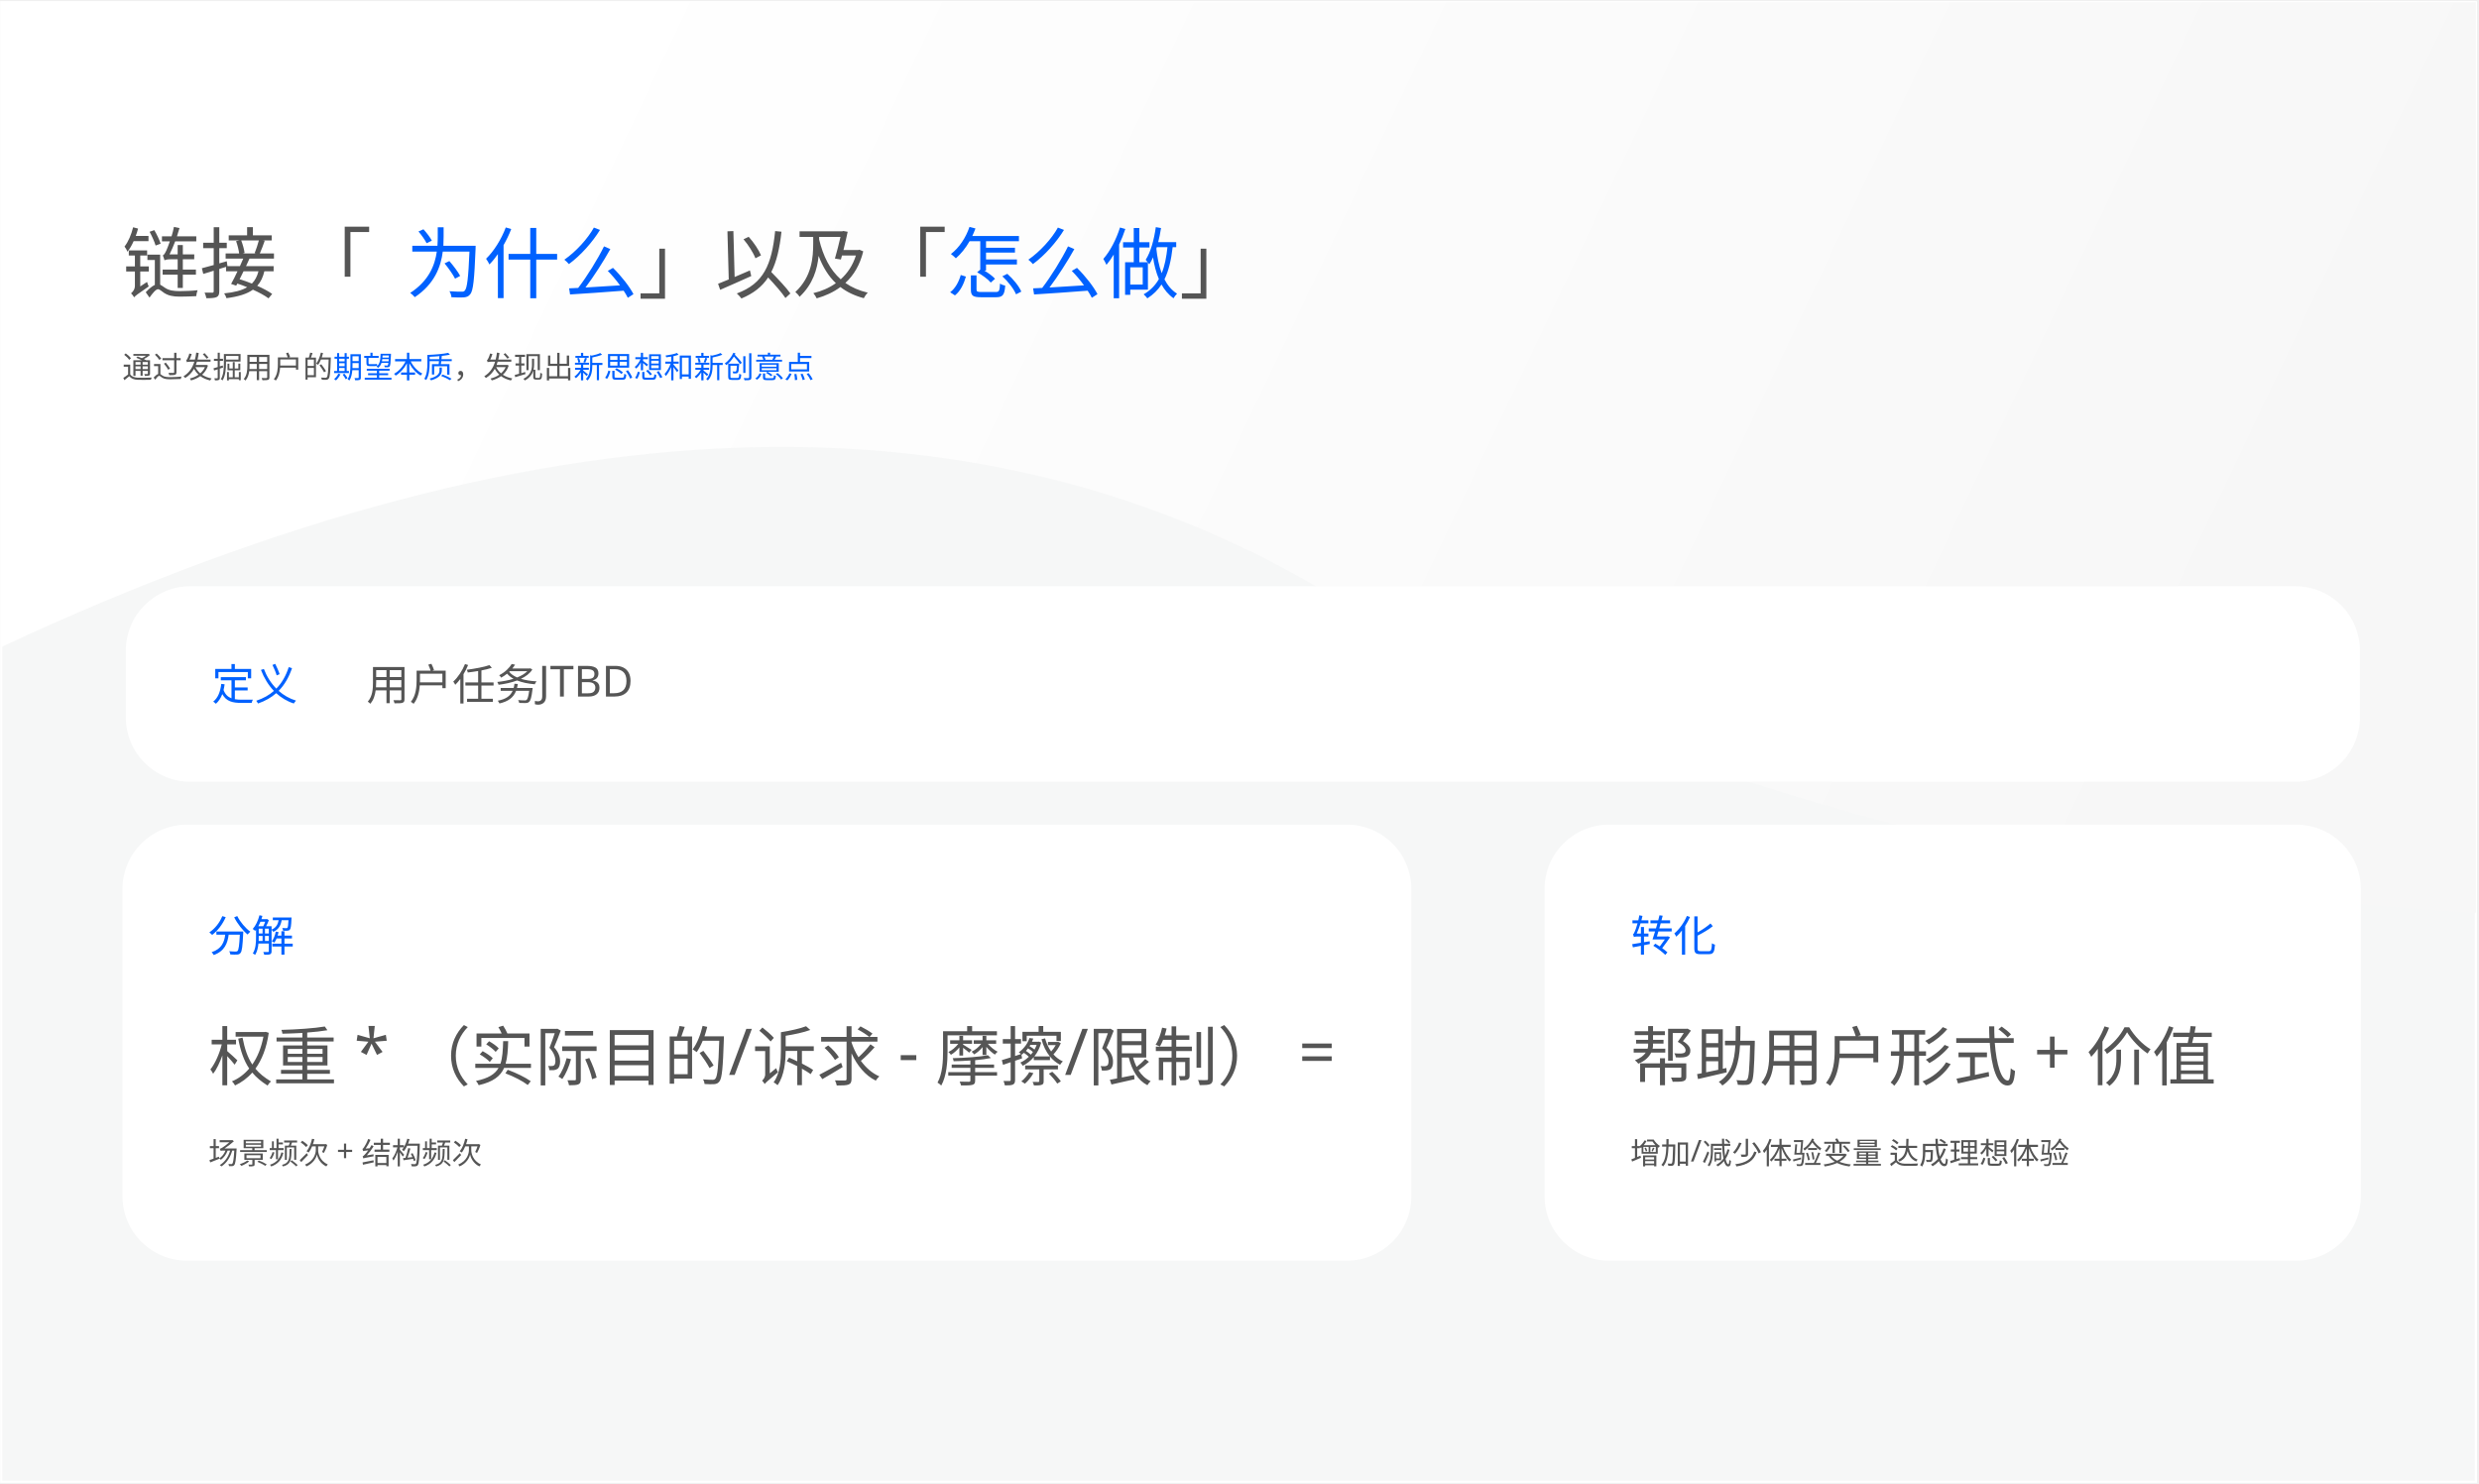
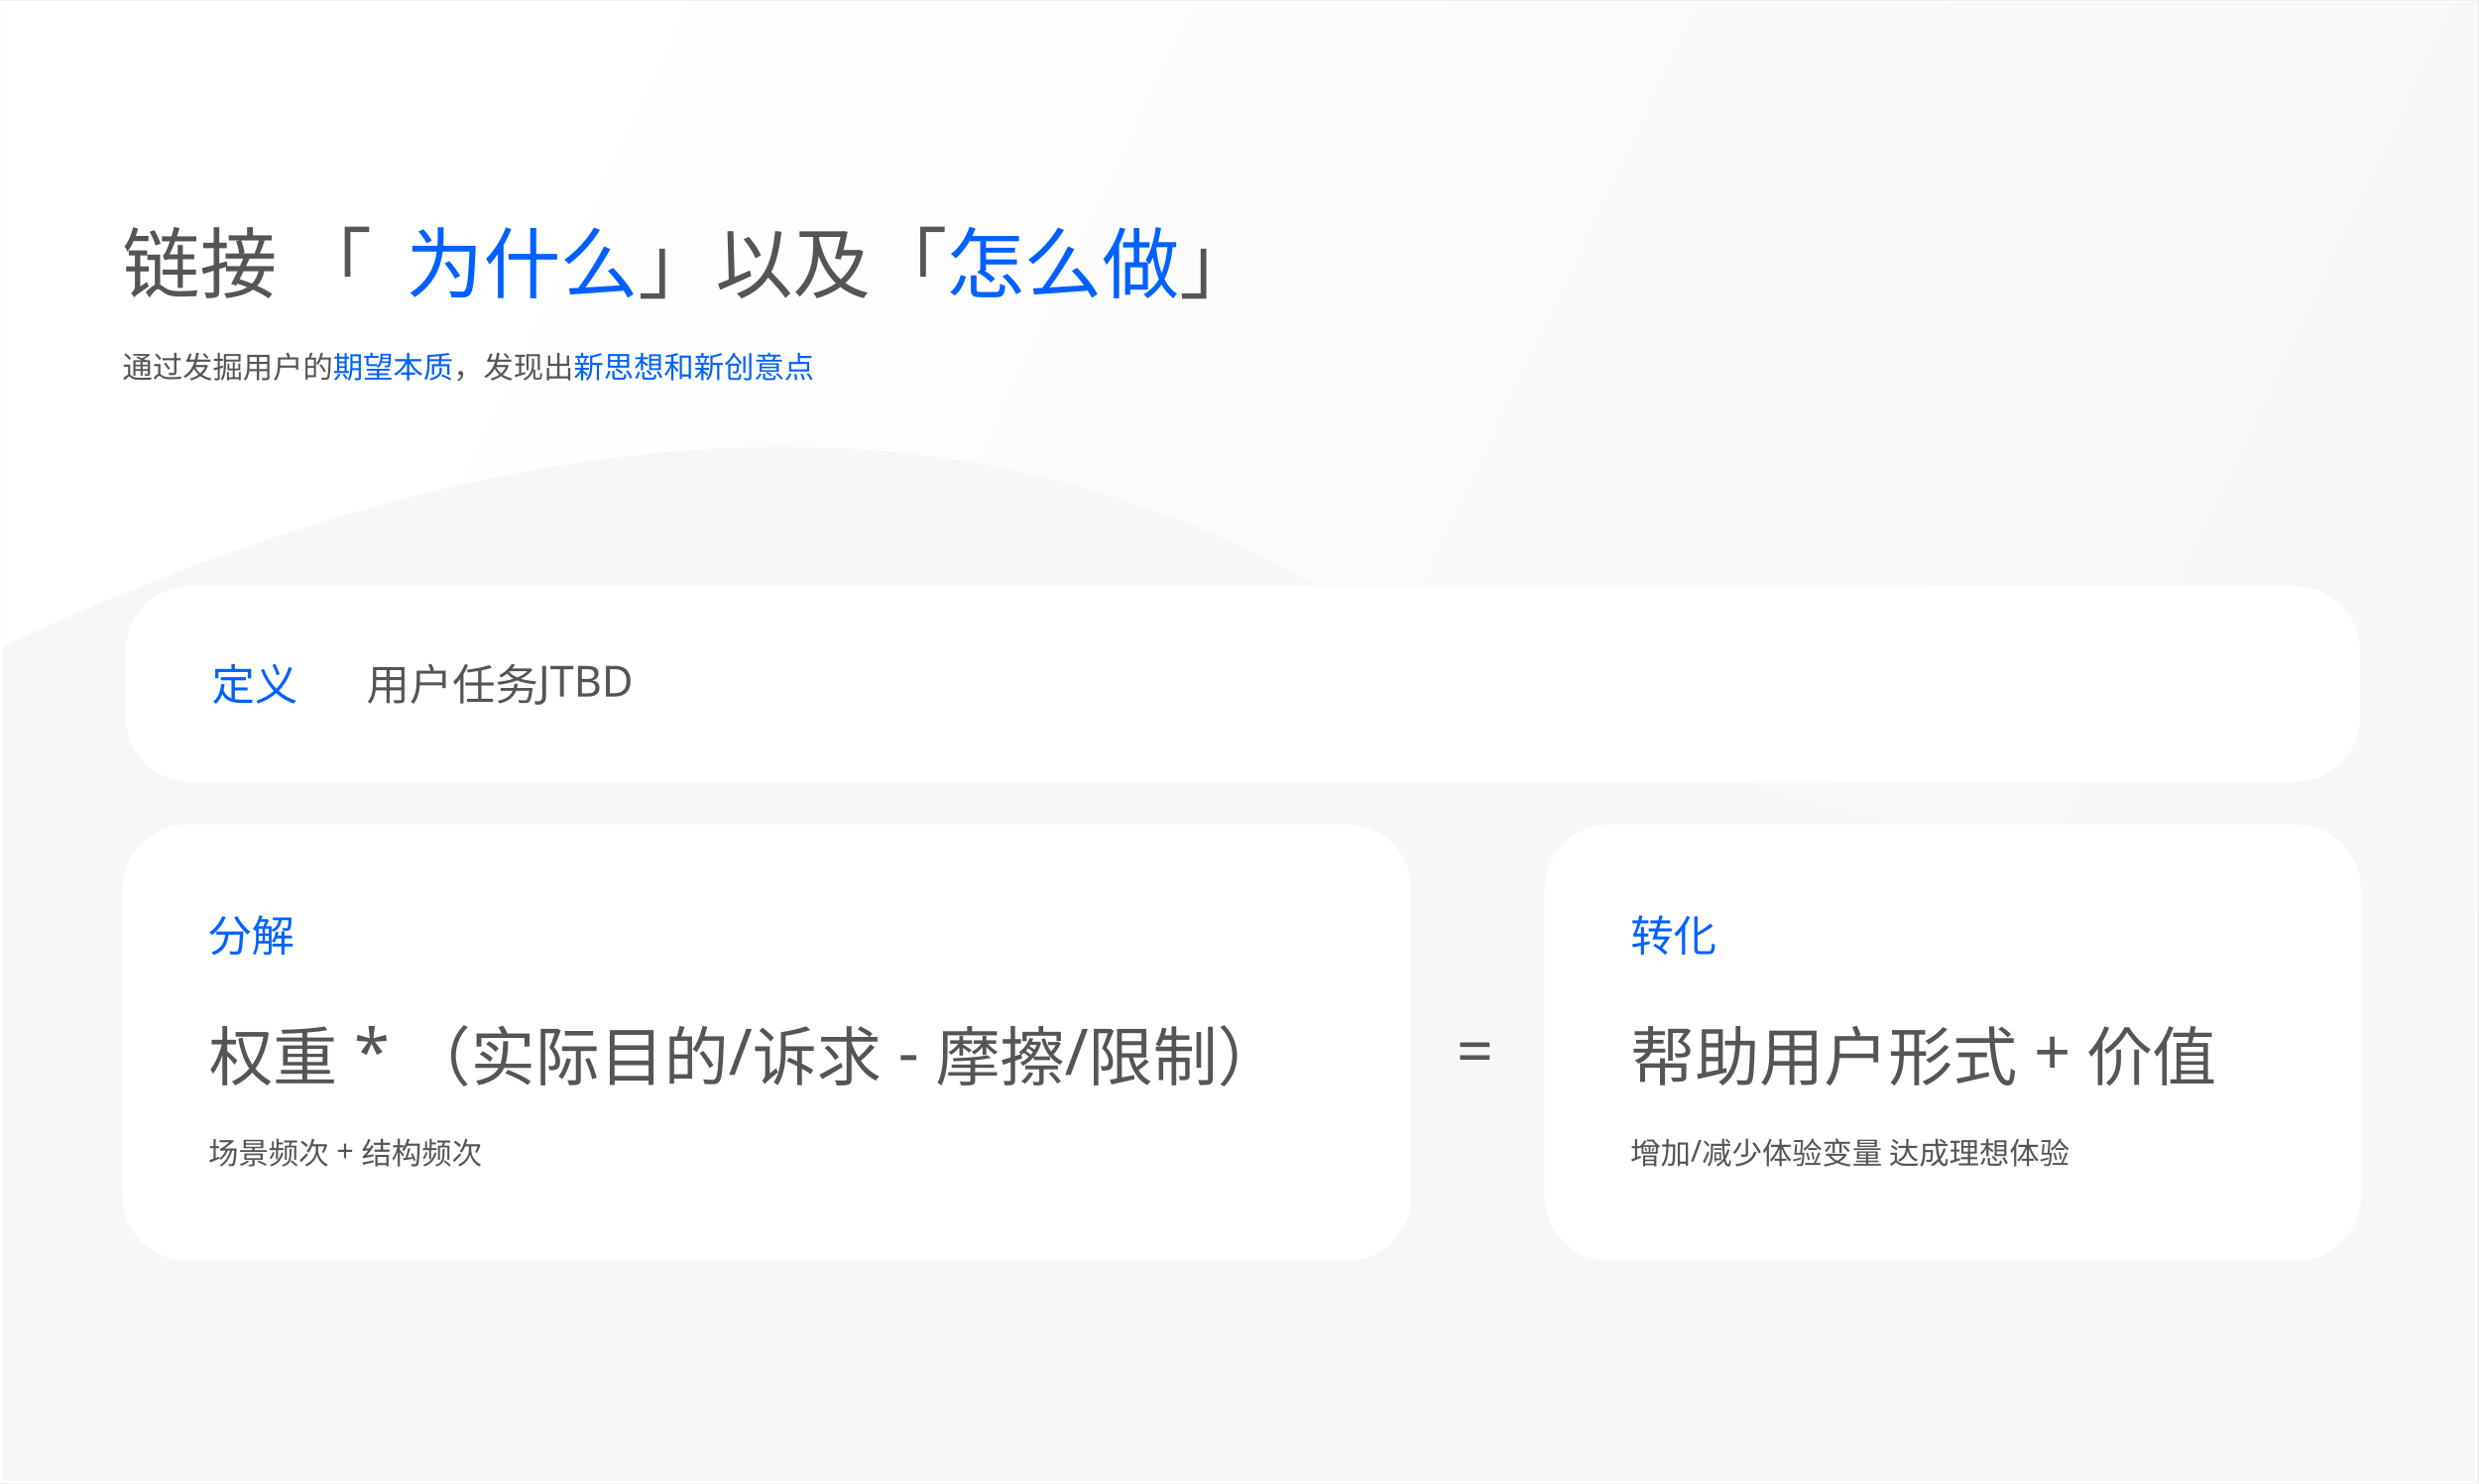
<svg xmlns="http://www.w3.org/2000/svg" xmlns:xlink="http://www.w3.org/1999/xlink" width="1154px" height="691px" viewBox="0 0 1154 691" version="1.1">
  <defs>
    <rect id="path-1" x="0" y="0" width="1152" height="689" />
    <linearGradient x1="18.919%" y1="53.518%" x2="86.628%" y2="69.215%" id="linearGradient-3">
      <stop stop-color="#FFFFFF" offset="0%" />
      <stop stop-color="#F7F7F7" offset="100%" />
    </linearGradient>
  </defs>
  <g id="我的网页-0311" stroke="none" stroke-width="1" fill="none" fill-rule="evenodd">
    <g id="project-2" transform="translate(-413, -7859)">
      <g id="Bitmap" transform="translate(413.5625, 7860)">
        <mask id="mask-2" fill="white">
          <use xlink:href="#path-1" />
        </mask>
        <use id="Mask" stroke="#FFFFFF" fill="#F6F7F7" xlink:href="#path-1" />
        <path d="M-36.563,318 C225.437,186.667 442.771,172 615.437,274 C788.104,376 1001.437,427 1255.437,427 L1255.437,-215 L-36.563,-215 L-36.563,318 Z" id="Path-7" fill="url(#linearGradient-3)" mask="url(#mask-2)" />
        <rect id="Rectangle" fill="#FFFFFF" mask="url(#mask-2)" x="56.437" y="383" width="600" height="203" rx="30" />
        <rect id="Rectangle-Copy-39" fill="#FFFFFF" mask="url(#mask-2)" x="718.437" y="383" width="380" height="203" rx="30" />
        <rect id="Rectangle-Copy-38" fill="#FFFFFF" mask="url(#mask-2)" x="58" y="272" width="1040" height="91" rx="30" />
        <text id="分解" mask="url(#mask-2)" font-family="PingFangSC-Semibold, PingFang SC" font-size="20" font-weight="500" fill="#0061FF">
          <tspan x="96.437" y="442">分解</tspan>
        </text>
        <text id="转化" mask="url(#mask-2)" font-family="PingFangSC-Semibold, PingFang SC" font-size="20" font-weight="500" fill="#0061FF">
          <tspan x="758.437" y="442">转化</tspan>
        </text>
        <text id="定义-copy" mask="url(#mask-2)" font-family="PingFangSC-Semibold, PingFang SC" font-size="20" font-weight="500" fill="#0061FF">
          <tspan x="98" y="325">定义</tspan>
        </text>
        <text id="权重-*-（实际目的/诉求---摩擦/限" mask="url(#mask-2)" font-family="PingFangSC-Semibold, PingFang SC" font-size="30" font-weight="500" fill="#555555">
-           <tspan x="96.437" y="502">权重 * （实际目的/诉求 - 摩擦/限制）      =</tspan>
+           <tspan x="96.437" y="502">权重 * （实际目的/诉求 - 摩擦/限制） </tspan>
+         </text>
+         <text id="=" mask="url(#mask-2)" font-family="PingFangSC-Semibold, PingFang SC" font-size="30" font-weight="500" fill="#555555">
+           <tspan x="677.437" y="499">=</tspan>
        </text>
        <text id="场景频次-+-结构频次" mask="url(#mask-2)" font-family="PingFangSC-Regular, PingFang SC" font-size="14" font-weight="normal" fill="#555555">
          <tspan x="96.437" y="541">场景频次 + 结构频次</tspan>
        </text>
        <text id="增加/减少体验变量-达成理想体验" mask="url(#mask-2)" font-family="PingFangSC-Regular, PingFang SC" font-size="14" font-weight="normal" fill="#555555">
          <tspan x="758.437" y="541">增加/减少体验变量 达成理想体验</tspan>
        </text>
        <text id="帮助用户形式-+-价值" mask="url(#mask-2)" font-family="PingFangSC-Semibold, PingFang SC" font-size="30" font-weight="500" fill="#555555">
          <tspan x="758.437" y="502">帮助用户形式 + 价值</tspan>
        </text>
        <text id="用户任务JTBD" mask="url(#mask-2)" font-family="PingFangSC-Semibold, PingFang SC" font-size="20" font-weight="500" fill="#555555">
          <tspan x="170" y="325">用户任务JTBD</tspan>
        </text>
        <text id="通过发掘用户的期望本质，发现出新思想和新" mask="url(#mask-2)" font-family="PingFangSC-Regular, PingFang SC" font-size="14" font-weight="normal">
          <tspan x="56.437" y="175" fill="#555555">通过发掘用户的</tspan>
          <tspan x="154.437" y="175" fill="#0061FF">期望本质</tspan>
          <tspan x="210.437" y="175" fill="#555555">，发现出</tspan>
          <tspan x="266.437" y="175" fill="#0061FF">新思想和新创意点</tspan>
        </text>
        <text id="链接-「-为什么」以及「怎么做」" mask="url(#mask-2)" font-family="PingFangSC-Semibold, PingFang SC" font-size="36" font-weight="500">
          <tspan x="56.437" y="135" fill="#555555">链接 「 </tspan>
          <tspan x="188.413" y="135" fill="#0061FF">为什么</tspan>
          <tspan x="296.413" y="135" fill="#555555">」以及「</tspan>
          <tspan x="440.413" y="135" fill="#0061FF">怎么做</tspan>
          <tspan x="548.413" y="135" fill="#555555">」</tspan>
        </text>
      </g>
    </g>
  </g>
</svg>
